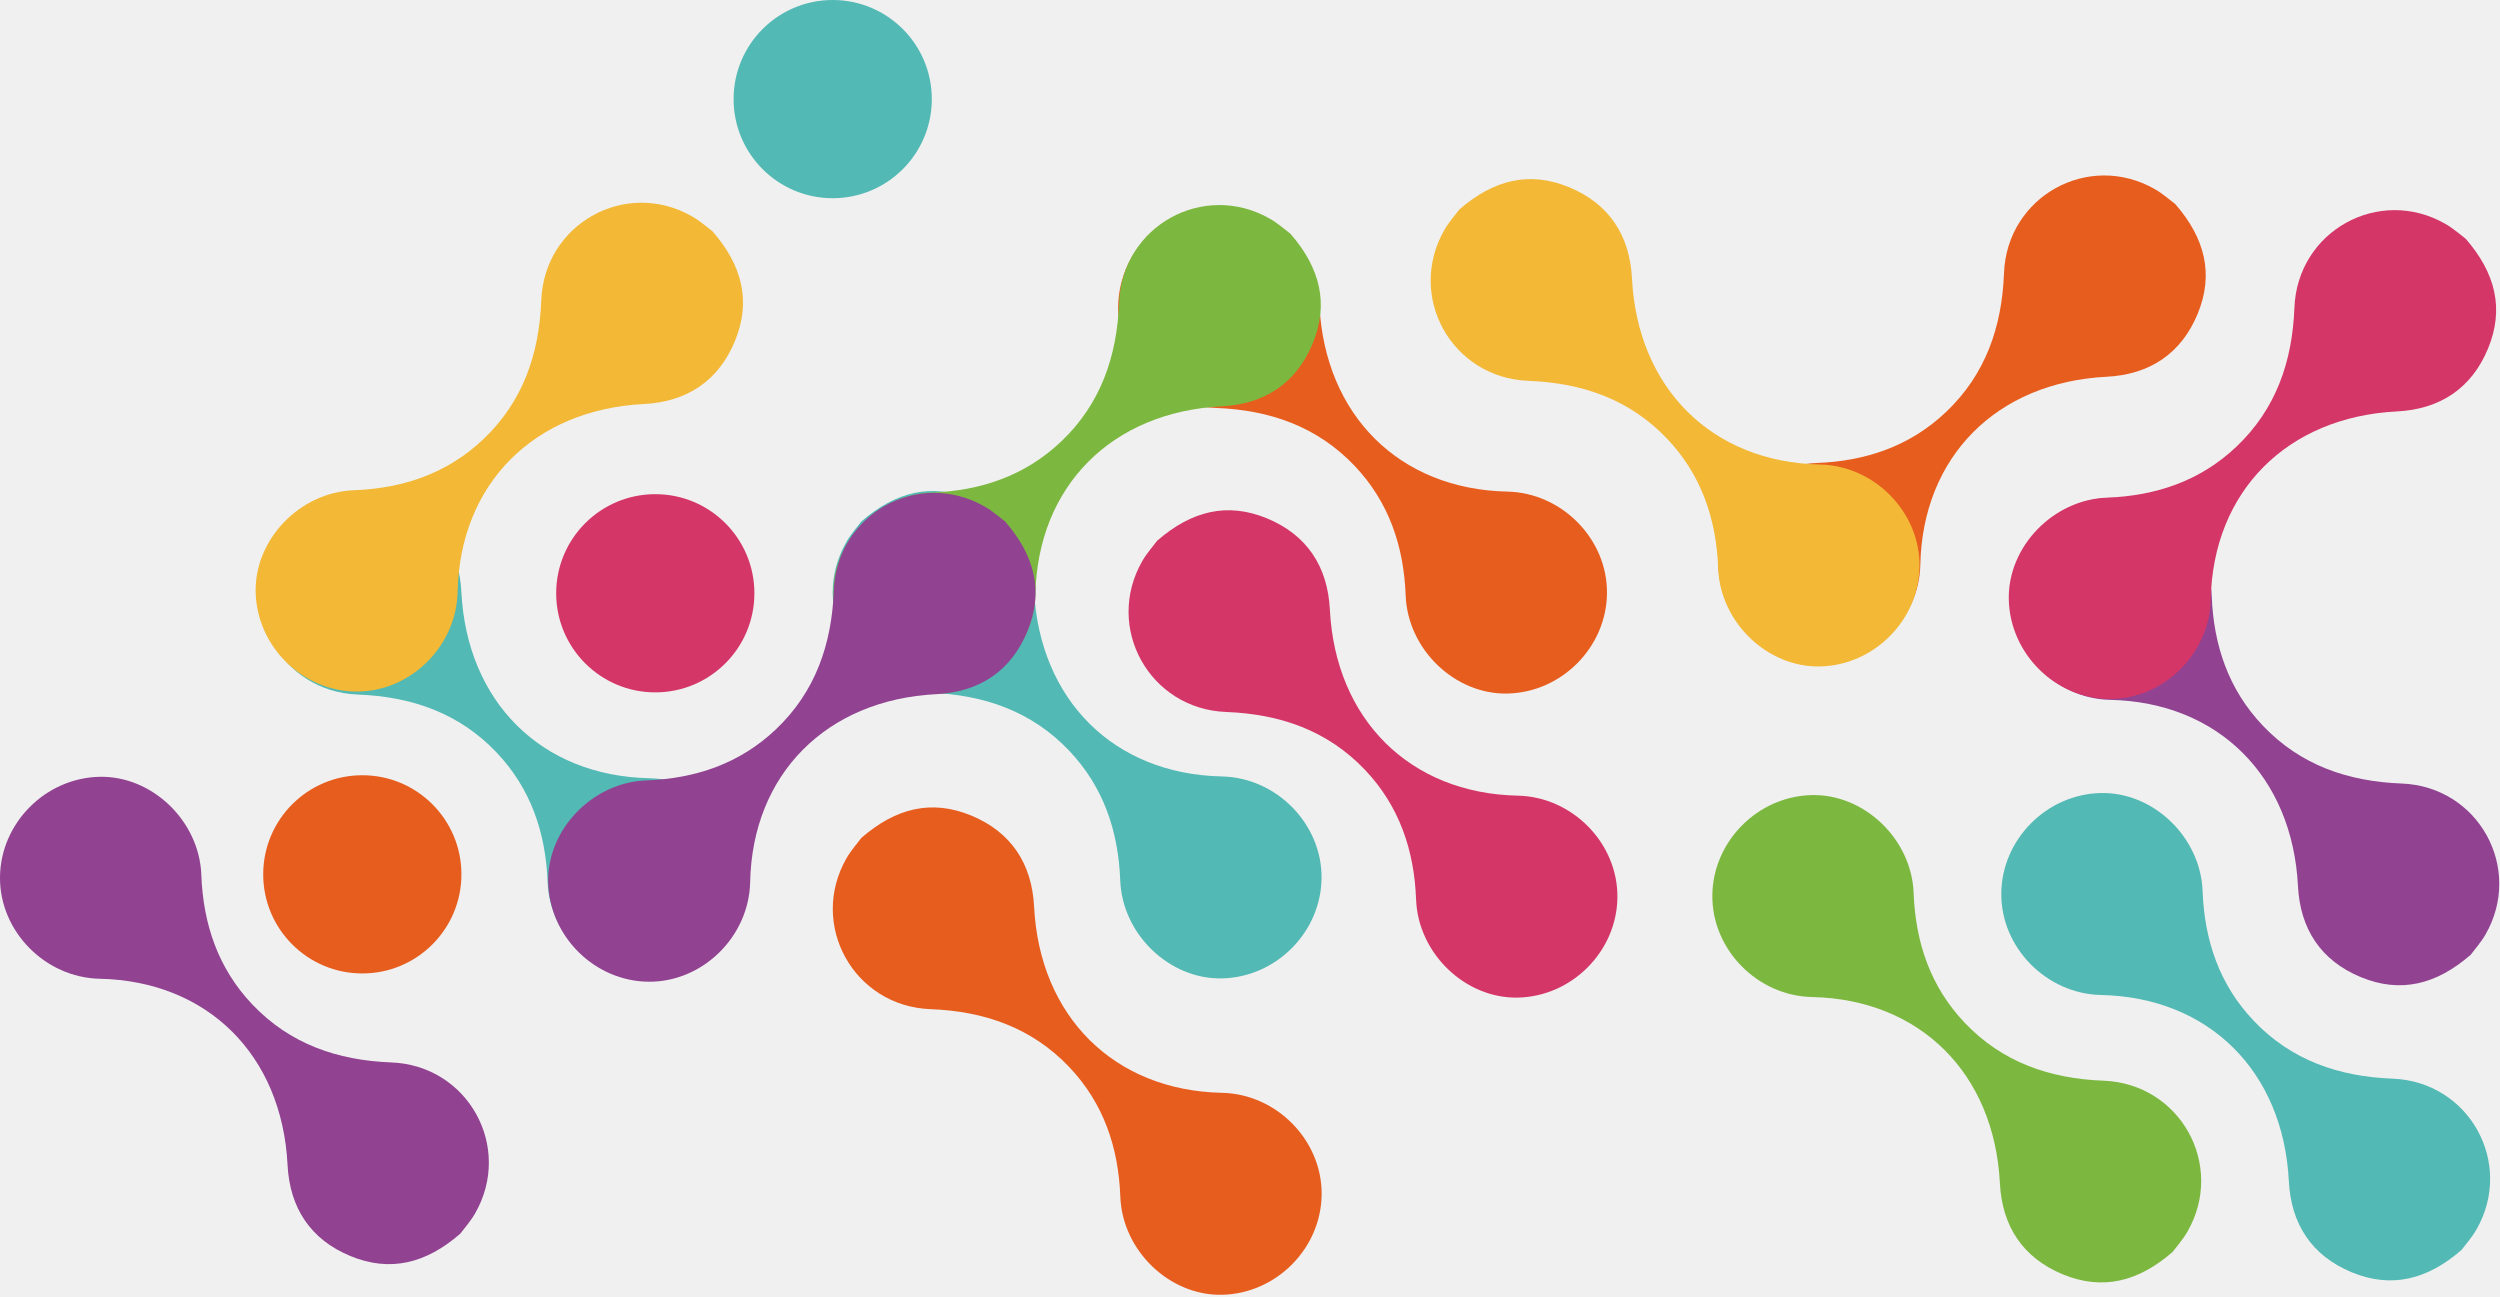
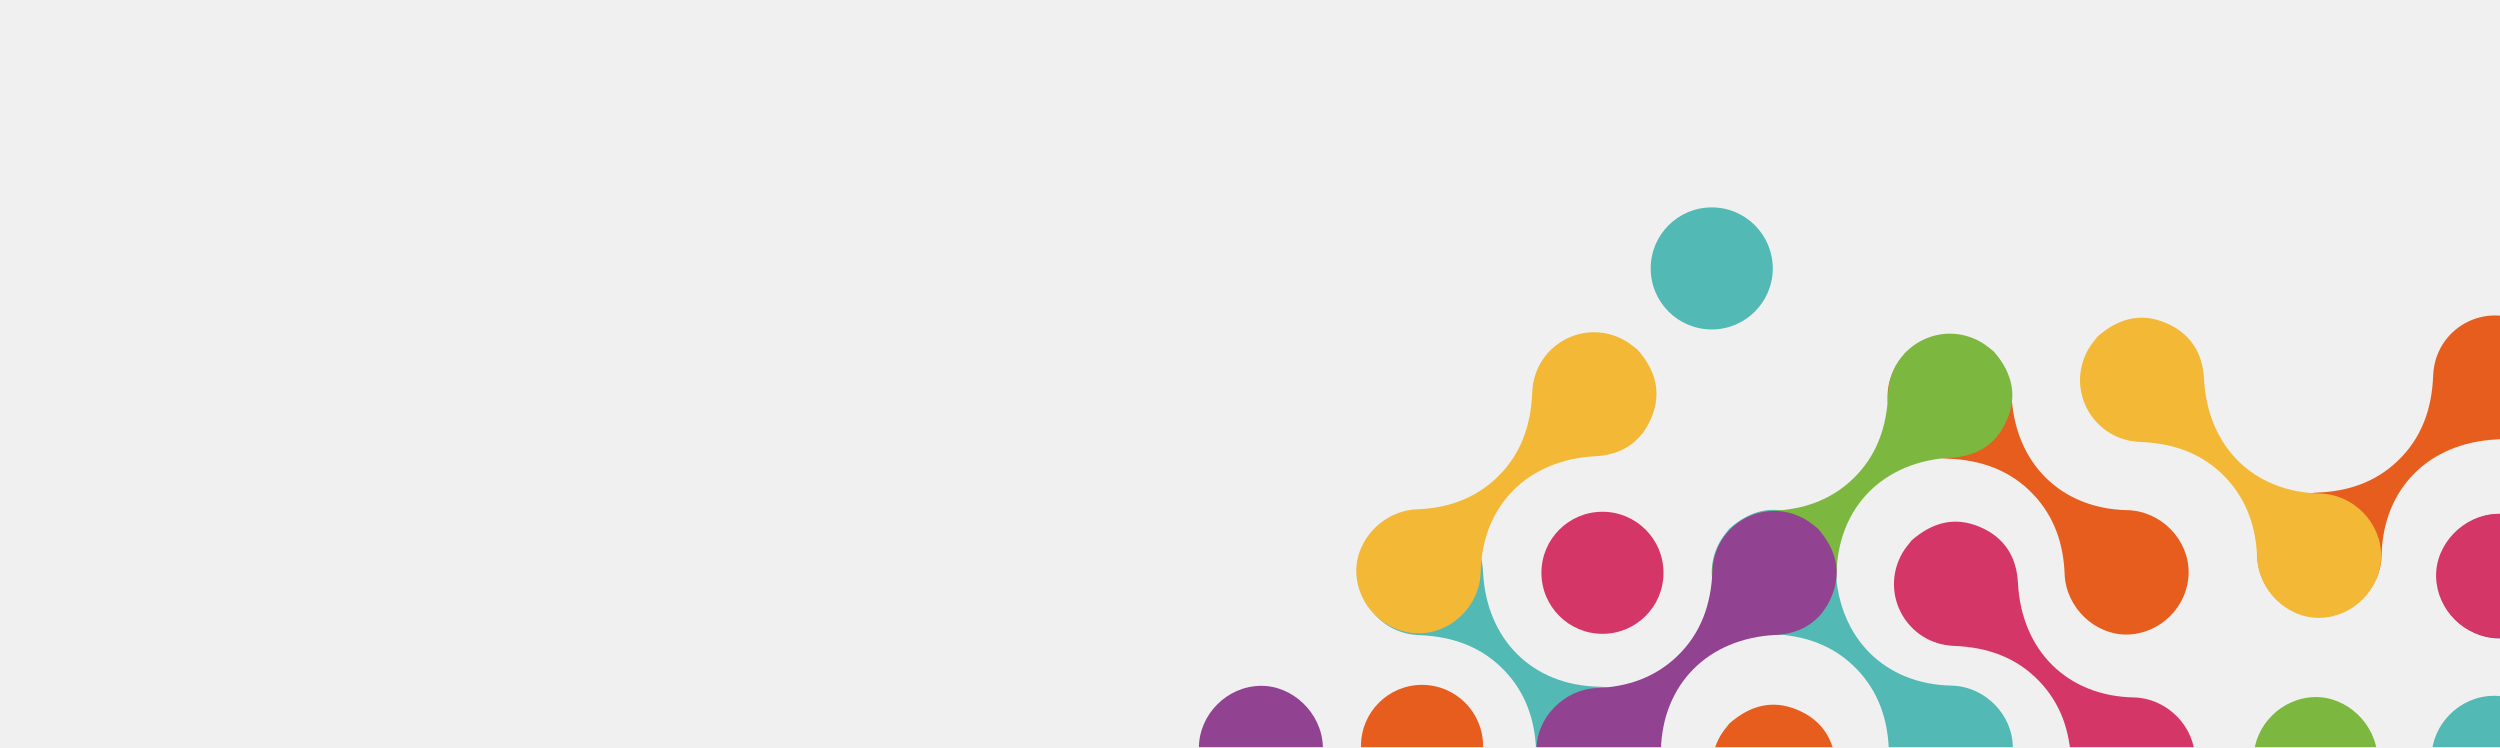
- <svg xmlns="http://www.w3.org/2000/svg" width="542px" height="281px" viewBox="0 0 542 281" version="1.1">
+ <svg xmlns="http://www.w3.org/2000/svg" xmlns:xlink="http://www.w3.org/1999/xlink" width="880px" height="263px" viewBox="0 0 880 263" version="1.1">
+   <defs>
+     <rect id="path-1" x="0" y="0" width="880" height="263" />
+   </defs>
  <g>
-     <g>
-       <path d="M471.015,271.429 C463.601,277.88 455.824,279.829 447.215,276.276 C438.525,272.688 434.049,265.806 433.577,256.523 C432.365,232.7 416.25,216.65 392.843,216.157 C380.993,215.908 371.119,205.838 371.235,194.116 C371.349,182.42 381.069,172.626 392.812,172.374 C404.213,172.129 414.446,181.938 414.881,193.637 C415.28,204.325 418.528,213.932 425.961,221.751 C434.091,230.301 444.395,233.851 456.048,234.296 C472.695,234.93 482.486,252.638 474.242,267.018 C473.238,268.769 471.851,270.3 471.015,271.429" id="Fill-1" fill="#7CB83F" />
-       <path d="M535.637,207.001 C528.223,213.451 520.447,215.401 511.838,211.848 C503.147,208.26 498.672,201.378 498.199,192.095 C496.988,168.272 480.873,152.222 457.466,151.729 C445.616,151.48 435.742,141.409 435.857,129.688 C435.971,117.991 445.691,108.197 457.434,107.945 C468.836,107.7 479.068,117.51 479.504,129.209 C479.902,139.897 483.15,149.504 490.584,157.322 C498.714,165.873 509.017,169.423 520.671,169.867 C537.317,170.502 547.108,188.21 538.865,202.59 C537.86,204.341 536.473,205.872 535.637,207.001" id="Fill-3" fill="#914291" />
-       <path d="M533.66,270.984 C526.246,277.435 518.469,279.385 509.86,275.832 C501.17,272.244 496.694,265.362 496.222,256.079 C495.01,232.256 478.895,216.206 455.489,215.713 C443.638,215.463 433.764,205.393 433.88,193.671 C433.994,181.975 443.714,172.181 455.457,171.929 C466.858,171.684 477.091,181.494 477.526,193.192 C477.925,203.881 481.173,213.488 488.606,221.306 C496.737,229.856 507.04,233.407 518.694,233.851 C535.34,234.485 545.131,252.193 536.887,266.574 C535.883,268.325 534.496,269.855 533.66,270.984" id="Fill-5" fill="#52B9B4" />
-       <path d="M99.781,267.466 C92.367,273.917 84.59,275.867 75.981,272.313 C67.291,268.725 62.815,261.843 62.343,252.56 C61.131,228.737 45.017,212.687 21.61,212.194 C9.759,211.945 -0.115,201.875 0.001,190.153 C0.114,178.457 9.835,168.663 21.578,168.411 C32.98,168.166 43.212,177.975 43.648,189.674 C44.046,200.362 47.294,209.969 54.727,217.788 C62.858,226.338 73.161,229.888 84.813,230.333 C101.461,230.967 111.252,248.675 103.008,263.055 C102.004,264.806 100.617,266.337 99.781,267.466" id="Fill-7" fill="#914291" />
-       <path d="M180.528,-0 C192.394,-0 202.014,9.619 202.014,21.486 C202.014,33.352 192.394,42.971 180.528,42.971 C168.662,42.971 159.043,33.352 159.043,21.486 C159.043,9.619 168.662,-0 180.528,-0" id="Fill-9" fill="#52B9B4" />
-       <path d="M471.603,44.245 C478.053,51.659 480.002,59.436 476.45,68.044 C472.861,76.735 465.979,81.21 456.697,81.683 C432.873,82.895 416.824,99.009 416.33,122.416 C416.082,134.267 406.012,144.14 394.289,144.025 C382.594,143.912 372.8,134.191 372.546,122.448 C372.303,111.046 382.111,100.814 393.81,100.378 C404.498,99.98 414.106,96.732 421.925,89.298 C430.474,81.168 434.024,70.865 434.469,59.211 C435.103,42.565 452.812,32.774 467.192,41.018 C468.942,42.022 470.474,43.409 471.603,44.245" id="Fill-12" fill="#E75D1E" />
-       <path d="M534.562,51.76 C541.011,59.174 542.962,66.951 539.409,75.559 C535.821,84.25 528.938,88.725 519.655,89.198 C495.832,90.41 479.783,106.524 479.289,129.931 C479.041,141.782 468.969,151.655 457.248,151.54 C445.551,151.426 435.757,141.706 435.505,129.963 C435.26,118.561 445.07,108.329 456.769,107.893 C467.457,107.495 477.065,104.247 484.882,96.813 C493.433,88.683 496.983,78.38 497.428,66.726 C498.062,50.08 515.77,40.289 530.15,48.533 C531.902,49.537 533.433,50.924 534.562,51.76" id="Fill-14" fill="#D53668" />
-       <path d="M248.616,51.306 C256.03,44.855 263.806,42.905 272.415,46.459 C281.105,50.047 285.581,56.929 286.054,66.212 C287.265,90.034 303.38,106.085 326.787,106.577 C338.637,106.827 348.511,116.897 348.395,128.619 C348.282,140.315 338.561,150.109 326.819,150.361 C315.417,150.606 305.184,140.797 304.749,129.098 C304.35,118.409 301.102,108.803 293.669,100.984 C285.539,92.434 275.235,88.884 263.582,88.439 C246.935,87.805 237.144,70.097 245.388,55.717 C246.392,53.966 247.78,52.435 248.616,51.306" id="Fill-17" fill="#E75D1E" />
-       <path d="M316.372,45.431 C323.786,38.98 331.563,37.03 340.171,40.584 C348.862,44.172 353.337,51.054 353.81,60.337 C355.022,84.16 371.136,100.21 394.543,100.703 C406.393,100.952 416.267,111.022 416.152,122.744 C416.038,134.44 406.318,144.234 394.575,144.486 C383.173,144.731 372.941,134.922 372.505,123.223 C372.107,112.535 368.859,102.928 361.425,95.109 C353.295,86.559 342.992,83.009 331.338,82.564 C314.692,81.93 304.901,64.222 313.145,49.842 C314.149,48.091 315.536,46.56 316.372,45.431" id="Fill-19" fill="#F2B836" />
-       <path d="M250.875,117.225 C258.289,110.774 266.065,108.825 274.674,112.378 C283.365,115.966 287.84,122.848 288.313,132.131 C289.524,155.954 305.639,172.004 329.046,172.497 C340.896,172.746 350.77,182.816 350.655,194.538 C350.541,206.234 340.821,216.028 329.078,216.28 C317.676,216.525 307.444,206.716 307.008,195.017 C306.61,184.329 303.362,174.722 295.928,166.903 C287.798,158.353 277.495,154.803 265.841,154.358 C249.194,153.724 239.404,136.016 247.647,121.636 C248.651,119.885 250.039,118.354 250.875,117.225" id="Fill-21" fill="#D53668" />
-       <path d="M186.753,181.65 C194.167,175.201 201.944,173.25 210.552,176.804 C219.243,180.392 223.718,187.274 224.191,196.556 C225.403,220.38 241.518,236.429 264.924,236.923 C276.775,237.172 286.649,247.243 286.533,258.964 C286.419,270.661 276.699,280.454 264.956,280.707 C253.554,280.952 243.322,271.142 242.886,259.442 C242.488,248.755 239.24,239.148 231.807,231.329 C223.676,222.78 213.373,219.228 201.719,218.785 C185.072,218.149 175.282,200.441 183.526,186.061 C184.53,184.31 185.917,182.78 186.753,181.65" id="Fill-23" fill="#E75D1E" />
-       <path d="M186.732,113.062 C194.145,106.611 201.922,104.661 210.531,108.214 C219.221,111.803 223.697,118.685 224.17,127.968 C225.381,151.79 241.496,167.841 264.903,168.333 C276.753,168.583 286.627,178.653 286.511,190.375 C286.398,202.071 276.677,211.865 264.934,212.117 C253.533,212.362 243.3,202.553 242.865,190.854 C242.466,180.165 239.218,170.559 231.785,162.74 C223.655,154.19 213.352,150.64 201.698,150.195 C185.05,149.561 175.26,131.853 183.504,117.473 C184.508,115.722 185.895,114.191 186.732,113.062" id="Fill-25" fill="#52B9B4" />
-       <path d="M62.589,113.444 C70.003,106.993 77.78,105.043 86.388,108.596 C95.079,112.184 99.554,119.067 100.027,128.349 C101.239,152.172 117.354,168.222 140.76,168.715 C152.611,168.965 162.485,179.035 162.369,190.757 C162.255,202.453 152.535,212.247 140.792,212.499 C129.391,212.744 119.158,202.934 118.722,191.236 C118.324,180.547 115.076,170.941 107.643,163.122 C99.512,154.572 89.209,151.021 77.556,150.577 C60.909,149.943 51.118,132.235 59.362,117.854 C60.366,116.103 61.753,114.573 62.589,113.444" id="Fill-27" fill="#52B9B4" />
-       <path d="M279.749,50.657 C286.2,58.071 288.149,65.848 284.596,74.456 C281.008,83.147 274.126,87.622 264.843,88.095 C241.02,89.307 224.97,105.421 224.478,128.828 C224.228,140.679 214.158,150.552 202.436,150.437 C190.741,150.324 180.946,140.603 180.693,128.86 C180.449,117.458 190.258,107.226 201.957,106.79 C212.645,106.392 222.252,103.144 230.071,95.71 C238.621,87.58 242.171,77.277 242.616,65.623 C243.25,48.977 260.958,39.186 275.338,47.43 C277.089,48.434 278.62,49.821 279.749,50.657" id="Fill-29" fill="#7CB83F" />
-       <path d="M217.905,113.058 C224.356,120.472 226.305,128.248 222.752,136.857 C219.164,145.547 212.282,150.023 202.999,150.496 C179.176,151.707 163.126,167.822 162.634,191.229 C162.384,203.079 152.314,212.953 140.592,212.837 C128.896,212.724 119.102,203.003 118.85,191.261 C118.605,179.859 128.414,169.626 140.113,169.191 C150.801,168.792 160.408,165.544 168.227,158.111 C176.777,149.981 180.327,139.678 180.772,128.025 C181.406,111.377 199.114,101.586 213.494,109.83 C215.245,110.834 216.776,112.222 217.905,113.058" id="Fill-31" fill="#914291" />
-       <path d="M154.481,50.154 C160.932,57.568 162.882,65.345 159.329,73.953 C155.74,82.644 148.858,87.119 139.575,87.592 C115.753,88.804 99.702,104.918 99.21,128.325 C98.96,140.176 88.89,150.05 77.168,149.934 C65.472,149.82 55.678,140.1 55.426,128.357 C55.181,116.955 64.99,106.723 76.689,106.287 C87.378,105.889 96.984,102.641 104.803,95.207 C113.353,87.077 116.903,76.774 117.348,65.121 C117.982,48.474 135.69,38.683 150.07,46.927 C151.821,47.931 153.352,49.318 154.481,50.154" id="Fill-33" fill="#F2B836" />
-       <path d="M142.067,150.107 C130.201,150.107 120.581,140.488 120.581,128.623 C120.581,116.755 130.201,107.136 142.067,107.136 C153.933,107.136 163.553,116.755 163.553,128.623 C163.553,140.488 153.933,150.107 142.067,150.107" id="Fill-35" fill="#D53668" />
-       <path d="M78.549,211.044 C66.683,211.044 57.064,201.425 57.064,189.558 C57.064,177.691 66.683,168.072 78.549,168.072 C90.415,168.072 100.035,177.691 100.035,189.558 C100.035,201.425 90.415,211.044 78.549,211.044" id="Fill-37" fill="#E75D1E" />
-     </g>
+     <mask id="mask-2" fill="white">
+       <use xlink:href="#path-1" />
+     </mask>
+     <path d="M893.015,344.429 C885.601,350.88 877.824,352.829 869.215,349.276 C860.525,345.688 856.049,338.806 855.577,329.523 C854.365,305.7 838.25,289.65 814.843,289.157 C802.993,288.908 793.119,278.838 793.235,267.116 C793.349,255.42 803.069,245.626 814.812,245.374 C826.213,245.129 836.446,254.938 836.881,266.637 C837.28,277.325 840.528,286.932 847.961,294.751 C856.091,303.301 866.395,306.851 878.048,307.296 C894.695,307.93 904.486,325.638 896.242,340.018 C895.238,341.769 893.851,343.3 893.015,344.429" id="Fill-1" fill="#7CB83F" mask="url(#mask-2)" />
+     <path d="M957.637,280.001 C950.223,286.451 942.447,288.401 933.838,284.848 C925.147,281.26 920.672,274.378 920.199,265.095 C918.988,241.272 902.873,225.222 879.466,224.729 C867.616,224.48 857.742,214.409 857.857,202.688 C857.971,190.991 867.691,181.197 879.434,180.945 C890.836,180.7 901.068,190.51 901.504,202.209 C901.902,212.897 905.15,222.504 912.584,230.322 C920.714,238.873 931.017,242.423 942.671,242.867 C959.317,243.502 969.108,261.21 960.865,275.59 C959.86,277.341 958.473,278.872 957.637,280.001" id="Fill-3" fill="#914291" mask="url(#mask-2)" />
+     <path d="M955.66,343.984 C948.246,350.435 940.469,352.385 931.86,348.832 C923.17,345.244 918.694,338.362 918.222,329.079 C917.01,305.256 900.895,289.206 877.489,288.713 C865.638,288.463 855.764,278.393 855.88,266.671 C855.994,254.975 865.714,245.181 877.457,244.929 C888.858,244.684 899.091,254.494 899.526,266.192 C899.925,276.881 903.173,286.488 910.606,294.306 C918.737,302.856 929.04,306.407 940.694,306.851 C957.34,307.485 967.131,325.193 958.887,339.574 C957.883,341.325 956.496,342.855 955.66,343.984" id="Fill-5" fill="#52B9B4" mask="url(#mask-2)" />
+     <path d="M521.781,340.466 C514.367,346.917 506.59,348.867 497.981,345.313 C489.291,341.725 484.815,334.843 484.343,325.56 C483.131,301.737 467.017,285.687 443.61,285.194 C431.759,284.945 421.885,274.875 422.001,263.153 C422.114,251.457 431.835,241.663 443.578,241.411 C454.98,241.166 465.212,250.975 465.648,262.674 C466.046,273.362 469.294,282.969 476.727,290.788 C484.858,299.338 495.161,302.888 506.813,303.333 C523.461,303.967 533.252,321.675 525.008,336.055 C524.004,337.806 522.617,339.337 521.781,340.466" id="Fill-7" fill="#914291" mask="url(#mask-2)" />
+     <path d="M602.528,73 C614.394,73 624.014,82.619 624.014,94.486 C624.014,106.352 614.394,115.971 602.528,115.971 C590.662,115.971 581.043,106.352 581.043,94.486 C581.043,82.619 590.662,73 602.528,73" id="Fill-9" fill="#52B9B4" mask="url(#mask-2)" />
+     <path d="M893.602,117.245 C900.053,124.659 902.003,132.436 898.449,141.044 C894.861,149.735 887.98,154.21 878.697,154.683 C854.874,155.895 838.823,172.009 838.331,195.416 C838.082,207.267 828.011,217.14 816.289,217.025 C804.593,216.912 794.799,207.191 794.547,195.448 C794.303,184.046 804.111,173.814 815.811,173.378 C826.499,172.98 836.106,169.732 843.924,162.298 C852.475,154.168 856.024,143.865 856.47,132.211 C857.104,115.565 874.812,105.774 889.192,114.018 C890.942,115.022 892.473,116.409 893.602,117.245" id="Fill-12" fill="#E75D1E" mask="url(#mask-2)" />
+     <path d="M956.562,124.76 C963.011,132.174 964.962,139.951 961.409,148.559 C957.821,157.25 950.938,161.725 941.655,162.198 C917.832,163.41 901.783,179.524 901.289,202.931 C901.04,214.782 890.97,224.655 879.249,224.54 C867.552,224.426 857.758,214.706 857.505,202.963 C857.26,191.561 867.071,181.329 878.769,180.893 C889.457,180.495 899.064,177.247 906.883,169.813 C915.433,161.683 918.984,151.38 919.428,139.726 C920.062,123.08 937.77,113.289 952.15,121.533 C953.902,122.537 955.433,123.924 956.562,124.76" id="Fill-14" fill="#D53668" mask="url(#mask-2)" />
+     <path d="M670.616,124.306 C678.03,117.855 685.806,115.905 694.415,119.459 C703.105,123.047 707.581,129.929 708.054,139.212 C709.265,163.034 725.38,179.085 748.787,179.577 C760.637,179.827 770.511,189.897 770.395,201.619 C770.282,213.315 760.561,223.109 748.819,223.361 C737.417,223.606 727.184,213.797 726.749,202.098 C726.35,191.409 723.102,181.803 715.669,173.984 C707.539,165.434 697.235,161.884 685.582,161.439 C668.935,160.805 659.144,143.097 667.388,128.717 C668.392,126.966 669.78,125.435 670.616,124.306" id="Fill-17" fill="#E75D1E" mask="url(#mask-2)" />
+     <path d="M738.372,118.431 C745.786,111.98 753.563,110.03 762.171,113.584 C770.862,117.172 775.337,124.054 775.81,133.337 C777.022,157.16 793.136,173.21 816.543,173.703 C828.393,173.952 838.267,184.022 838.152,195.744 C838.038,207.44 828.318,217.234 816.575,217.486 C805.173,217.731 794.941,207.922 794.505,196.223 C794.107,185.535 790.859,175.928 783.425,168.109 C775.295,159.559 764.992,156.009 753.338,155.564 C736.692,154.93 726.901,137.222 735.145,122.842 C736.149,121.091 737.536,119.56 738.372,118.431" id="Fill-19" fill="#F2B836" mask="url(#mask-2)" />
+     <path d="M672.875,190.225 C680.289,183.774 688.065,181.825 696.674,185.378 C705.365,188.966 709.84,195.848 710.313,205.131 C711.524,228.954 727.639,245.004 751.046,245.497 C762.896,245.746 772.77,255.816 772.655,267.538 C772.541,279.234 762.821,289.028 751.078,289.28 C739.676,289.525 729.444,279.716 729.008,268.017 C728.61,257.329 725.362,247.722 717.928,239.903 C709.798,231.353 699.495,227.803 687.841,227.358 C671.194,226.724 661.404,209.016 669.647,194.636 C670.651,192.885 672.039,191.354 672.875,190.225" id="Fill-21" fill="#D53668" mask="url(#mask-2)" />
+     <path d="M608.753,254.65 C616.167,248.201 623.944,246.25 632.552,249.804 C641.243,253.392 645.718,260.274 646.191,269.557 C647.403,293.38 663.518,309.43 686.924,309.923 C698.775,310.171 708.649,320.243 708.533,331.964 C708.419,343.661 698.699,353.454 686.956,353.707 C675.554,353.952 665.322,344.142 664.886,332.442 C664.488,321.755 661.24,312.147 653.807,304.329 C645.676,295.779 635.373,292.228 623.719,291.784 C607.072,291.149 597.282,273.442 605.526,259.062 C606.53,257.31 607.917,255.78 608.753,254.65" id="Fill-23" fill="#E75D1E" mask="url(#mask-2)" />
+     <path d="M608.732,186.062 C616.145,179.611 623.922,177.661 632.531,181.214 C641.221,184.803 645.697,191.685 646.17,200.968 C647.381,224.79 663.496,240.841 686.903,241.333 C698.753,241.583 708.627,251.653 708.511,263.375 C708.398,275.071 698.677,284.865 686.934,285.117 C675.533,285.362 665.3,275.553 664.865,263.854 C664.466,253.165 661.218,243.559 653.785,235.74 C645.655,227.19 635.352,223.64 623.698,223.195 C607.05,222.561 597.26,204.853 605.504,190.473 C606.508,188.722 607.895,187.191 608.732,186.062" id="Fill-25" fill="#52B9B4" mask="url(#mask-2)" />
+     <path d="M484.589,186.444 C492.003,179.993 499.78,178.043 508.388,181.596 C517.079,185.184 521.554,192.067 522.027,201.349 C523.239,225.172 539.354,241.222 562.76,241.715 C574.611,241.965 584.485,252.035 584.369,263.757 C584.255,275.453 574.535,285.247 562.792,285.499 C551.391,285.744 541.158,275.934 540.722,264.236 C540.324,253.547 537.076,243.941 529.643,236.122 C521.512,227.572 511.209,224.021 499.556,223.577 C482.909,222.943 473.118,205.235 481.362,190.854 C482.366,189.103 483.753,187.573 484.589,186.444" id="Fill-27" fill="#52B9B4" mask="url(#mask-2)" />
+     <path d="M701.749,123.657 C708.2,131.071 710.149,138.848 706.596,147.456 C703.008,156.147 696.126,160.622 686.843,161.095 C663.02,162.307 646.97,178.421 646.478,201.828 C646.228,213.679 636.158,223.552 624.436,223.437 C612.741,223.324 602.946,213.603 602.693,201.86 C602.449,190.458 612.258,180.226 623.957,179.79 C634.645,179.392 644.252,176.144 652.071,168.71 C660.621,160.58 664.171,150.277 664.616,138.623 C665.25,121.977 682.958,112.186 697.338,120.43 C699.089,121.434 700.62,122.821 701.749,123.657" id="Fill-29" fill="#7CB83F" mask="url(#mask-2)" />
+     <path d="M639.905,186.058 C646.356,193.472 648.305,201.248 644.752,209.857 C641.164,218.547 634.282,223.023 624.999,223.496 C601.176,224.707 585.126,240.822 584.634,264.229 C584.384,276.079 574.314,285.953 562.592,285.837 C550.896,285.724 541.102,276.003 540.85,264.261 C540.605,252.859 550.414,242.626 562.113,242.191 C572.801,241.792 582.408,238.544 590.227,231.111 C598.777,222.981 602.327,212.678 602.772,201.025 C603.406,184.377 621.114,174.586 635.494,182.83 C637.245,183.834 638.776,185.222 639.905,186.058" id="Fill-31" fill="#914291" mask="url(#mask-2)" />
+     <path d="M576.481,123.154 C582.932,130.568 584.882,138.345 581.329,146.953 C577.74,155.644 570.858,160.119 561.575,160.592 C537.753,161.804 521.702,177.918 521.21,201.325 C520.96,213.176 510.89,223.05 499.168,222.934 C487.472,222.82 477.678,213.1 477.426,201.357 C477.181,189.955 486.99,179.723 498.689,179.287 C509.378,178.889 518.984,175.641 526.803,168.207 C535.353,160.077 538.903,149.774 539.348,138.121 C539.982,121.474 557.69,111.683 572.07,119.927 C573.821,120.931 575.352,122.318 576.481,123.154" id="Fill-33" fill="#F2B836" mask="url(#mask-2)" />
+     <path d="M564.067,223.107 C552.201,223.107 542.581,213.488 542.581,201.623 C542.581,189.756 552.201,180.137 564.067,180.137 C575.933,180.137 585.553,189.756 585.553,201.623 C585.553,213.488 575.933,223.107 564.067,223.107" id="Fill-35" fill="#D53668" mask="url(#mask-2)" />
+     <path d="M500.549,284.044 C488.683,284.044 479.064,274.425 479.064,262.558 C479.064,250.691 488.683,241.072 500.549,241.072 C512.415,241.072 522.035,250.691 522.035,262.558 C522.035,274.425 512.415,284.044 500.549,284.044" id="Fill-37" fill="#E75D1E" mask="url(#mask-2)" />
  </g>
</svg>
